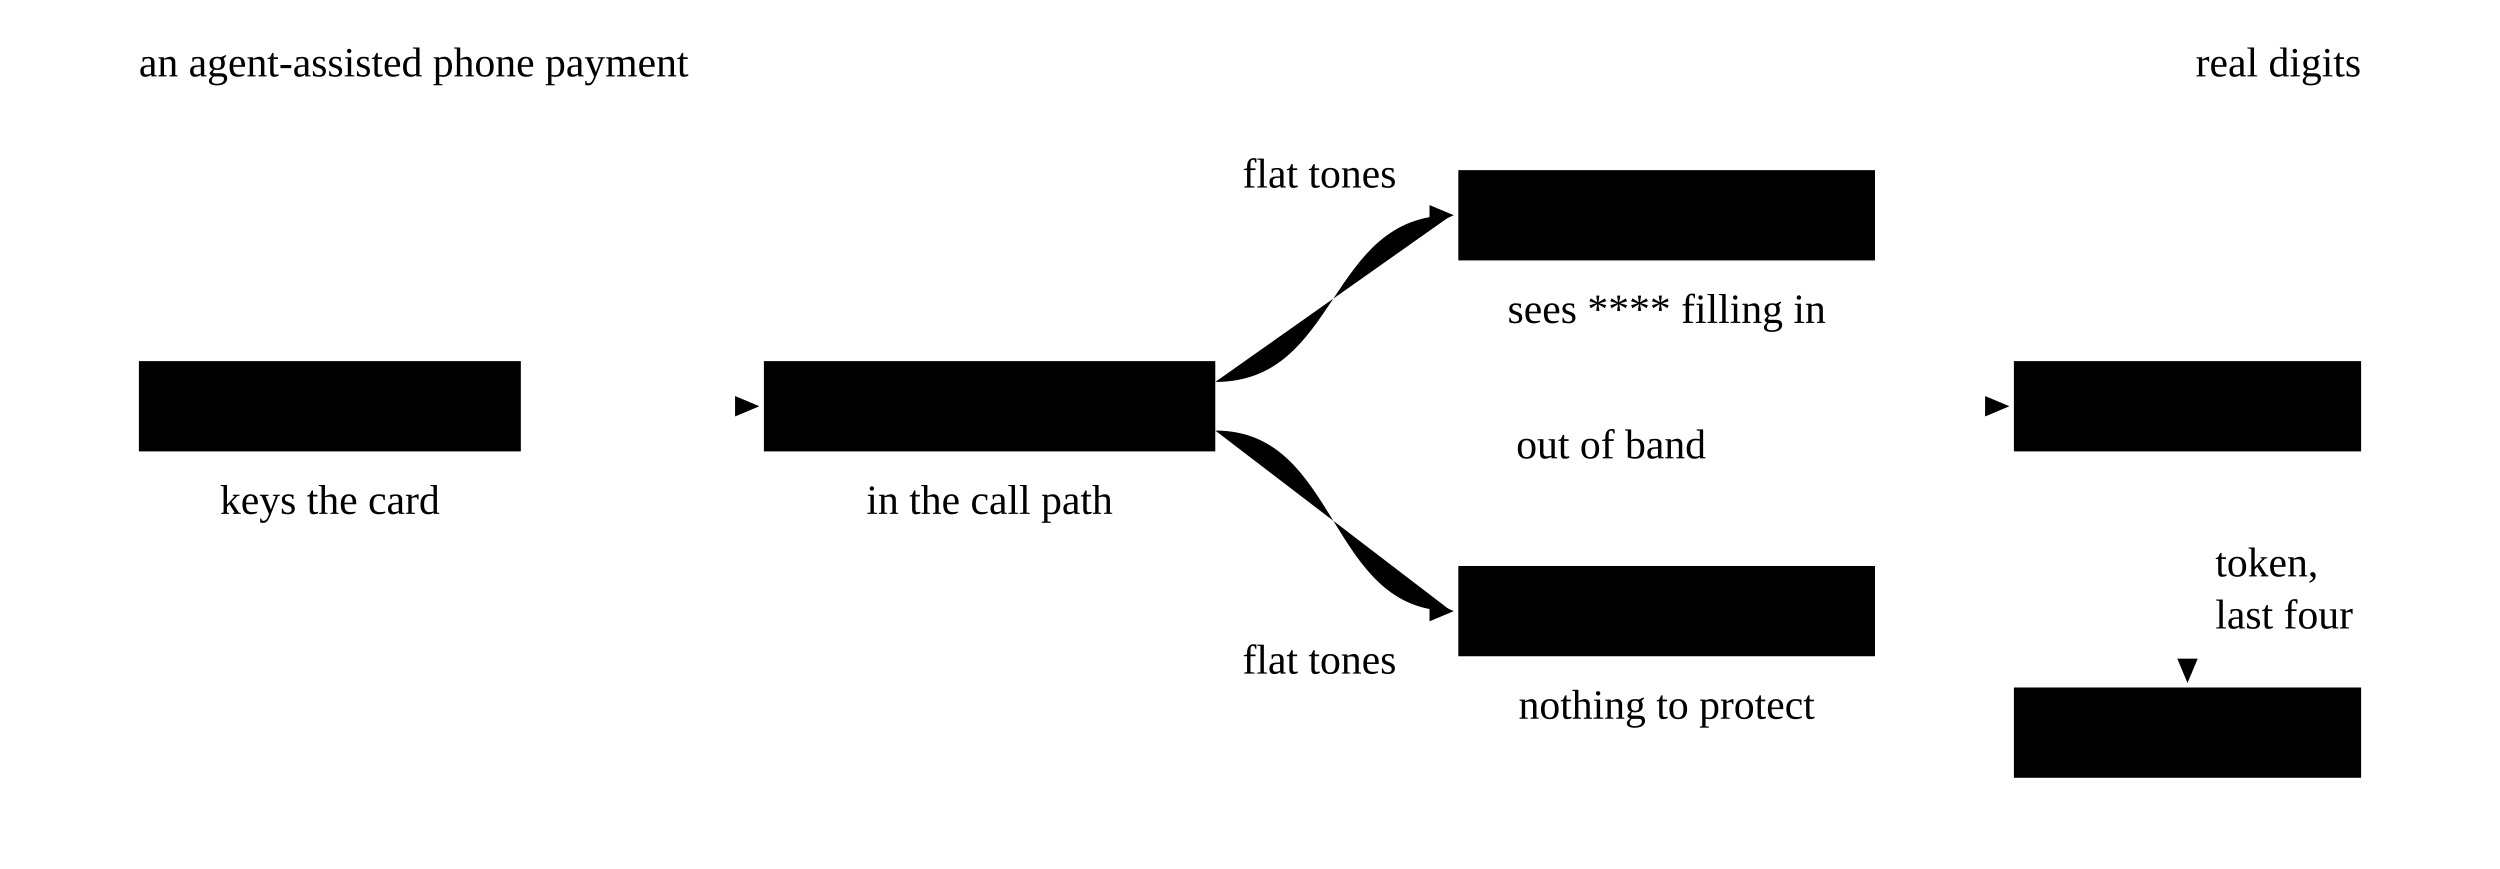
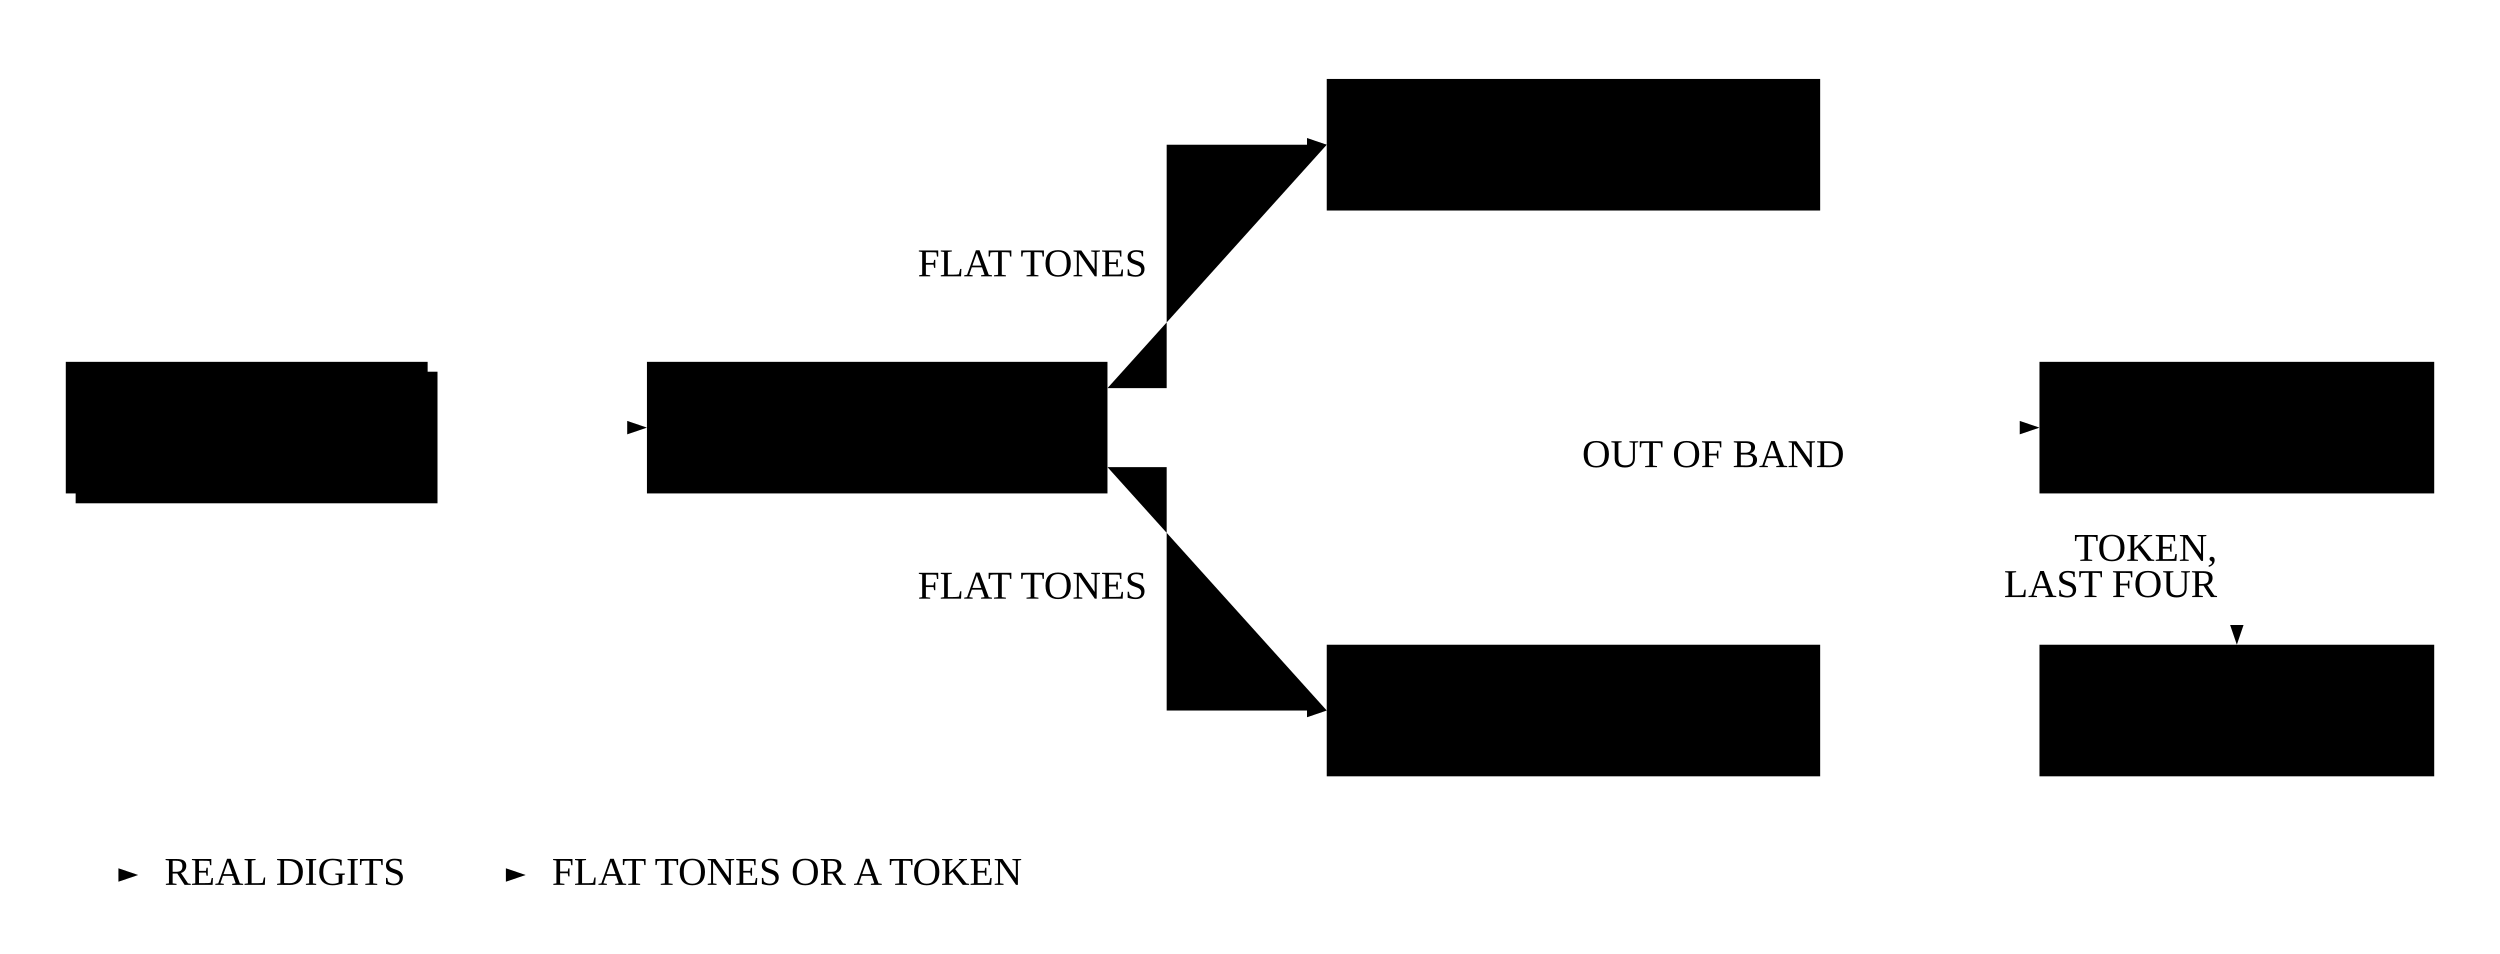
- <svg xmlns="http://www.w3.org/2000/svg" viewBox="0 0 720 250">
+ <svg xmlns="http://www.w3.org/2000/svg" class="dwg" viewBox="0 0 760 290">
  <defs>
-     <marker id="ph-ah" viewBox="0 0 10 10" refX="9" refY="5" markerWidth="7" markerHeight="7" markerUnits="userSpaceOnUse" orient="auto-start-reverse">
-       <path class="ah" d="M0,0.8L10,5L0,9.2Z" />
+     <marker id="ph-ah" viewBox="0 0 10 10" refX="10" refY="5" markerWidth="6" markerHeight="6" markerUnits="userSpaceOnUse" orient="auto-start-reverse">
+       <path class="ah ink" d="M0,1.6L10,5L0,8.4Z" />
    </marker>
-     <marker id="ph-ah-ink" viewBox="0 0 10 10" refX="9" refY="5" markerWidth="7" markerHeight="7" markerUnits="userSpaceOnUse" orient="auto-start-reverse">
-       <path class="ah ink" d="M0,0.8L10,5L0,9.2Z" />
+     <marker id="ph-ah-hl" viewBox="0 0 10 10" refX="10" refY="5" markerWidth="6" markerHeight="6" markerUnits="userSpaceOnUse" orient="auto-start-reverse">
+       <path class="ah hl" d="M0,1.6L10,5L0,8.4Z" />
    </marker>
-     <marker id="ph-ah-hl" viewBox="0 0 10 10" refX="9" refY="5" markerWidth="7" markerHeight="7" markerUnits="userSpaceOnUse" orient="auto-start-reverse">
-       <path class="ah hl" d="M0,0.8L10,5L0,9.2Z" />
-     </marker>
+     <pattern id="ph-hatch" width="5" height="5" patternUnits="userSpaceOnUse" patternTransform="rotate(45)">
+       <path class="hatch-ln" d="M0,0V5" />
+     </pattern>
  </defs>
-   <text class="cap" x="40" y="22">an agent-assisted phone payment</text>
-   <text class="cap hl" x="680" y="22" text-anchor="end">real digits</text>
-   <rect class="cell" x="40" y="104" width="110" height="26" />
-   <text class="t" x="95" y="117" text-anchor="middle" dominant-baseline="central">caller</text>
-   <text class="n" x="95" y="148" text-anchor="middle">keys the card</text>
-   <path class="ln hl" d="M150,117H218" marker-end="url(#ph-ah-hl)" />
-   <rect class="cell hl" x="220" y="104" width="130" height="26" />
-   <text class="t hl" x="285" y="117" text-anchor="middle" dominant-baseline="central">masking service</text>
-   <text class="n" x="285" y="148" text-anchor="middle">in the call path</text>
-   <path class="ln" d="M350,110C386,110 382,62 418,62" marker-end="url(#ph-ah)" />
-   <path class="ln" d="M350,124C386,124 382,176 418,176" marker-end="url(#ph-ah)" />
-   <text class="n" x="380" y="54" text-anchor="middle">flat tones</text>
-   <text class="n" x="380" y="194" text-anchor="middle">flat tones</text>
-   <rect class="cell" x="420" y="49" width="120" height="26" />
-   <text class="t" x="480" y="62" text-anchor="middle" dominant-baseline="central">agent</text>
-   <text class="n" x="480" y="93" text-anchor="middle">sees **** filling in</text>
-   <rect class="cell" x="420" y="163" width="120" height="26" />
-   <text class="t" x="480" y="176" text-anchor="middle" dominant-baseline="central">call recorder</text>
-   <text class="n" x="480" y="207" text-anchor="middle">nothing to protect</text>
-   <path class="ln hl" d="M350,117H578" marker-end="url(#ph-ah-hl)" />
-   <text class="n hl" x="464" y="132" text-anchor="middle">out of band</text>
-   <rect class="cell hl end" x="580" y="104" width="100" height="26" />
-   <text class="t hl" x="630" y="117" text-anchor="middle" dominant-baseline="central">card vault</text>
-   <path class="ln ink" d="M630,130V196" marker-end="url(#ph-ah-ink)" />
-   <text class="n" x="638" y="166">token,</text>
-   <text class="n" x="638" y="181">last four</text>
-   <rect class="cell" x="580" y="198" width="100" height="26" />
-   <text class="t" x="630" y="211" text-anchor="middle" dominant-baseline="central">platform</text>
+   <rect class="obj fill-1" x="23" y="113" width="110" height="40" />
+   <rect class="obj plate" x="20" y="110" width="110" height="40" />
+   <text class="sl ink" x="75" y="127.5" text-anchor="middle">CALLER</text>
+   <text class="vs" x="75" y="139.5" text-anchor="middle">KEYS THE CARD</text>
+   <rect class="obj hl" x="196.67" y="110" width="140" height="40" />
+   <text class="sl ink hl" x="266.67" y="127.5" text-anchor="middle">MASKING SERVICE</text>
+   <text class="vs" x="266.67" y="139.5" text-anchor="middle">IN THE CALL PATH</text>
+   <rect class="obj fill-2" x="403.33" y="24" width="150" height="40" />
+   <text class="sl ink" x="478.33" y="41.5" text-anchor="middle">AGENT</text>
+   <text class="vs" x="478.33" y="53.5" text-anchor="middle">SEES **** FILLING IN</text>
+   <rect class="obj fill-2" x="403.33" y="196" width="150" height="40" />
+   <path class="obj" d="M412.33,196L412.33,236" />
+   <text class="sl ink" x="482.83" y="213.5" text-anchor="middle">CALL RECORDER</text>
+   <text class="vs" x="482.83" y="225.5" text-anchor="middle">NOTHING TO PROTECT</text>
+   <rect class="obj hl" x="620" y="110" width="120" height="40" />
+   <path class="obj hl" d="M629,110L629,150" />
+   <text class="sl ink hl" x="684.5" y="133" text-anchor="middle">CARD VAULT</text>
+   <rect class="obj fill-2" x="620" y="196" width="120" height="40" />
+   <text class="sl ink" x="680" y="219" text-anchor="middle">PLATFORM</text>
+   <path class="flow hl" d="M130,130L196.67,130" marker-end="url(#ph-ah-hl)" />
+   <path class="flow hl" d="M336.67,130L620,130" marker-end="url(#ph-ah-hl)" />
+   <text class="sl hl ko" x="520.83" y="142" text-anchor="middle">OUT OF BAND</text>
+   <path class="flow" d="M336.67,118L354.67,118L354.67,44L403.33,44" marker-end="url(#ph-ah)" />
+   <text class="sl ko" x="348.67" y="84" text-anchor="end">FLAT TONES</text>
+   <path class="flow" d="M336.67,142L354.67,142L354.67,216L403.33,216" marker-end="url(#ph-ah)" />
+   <text class="sl ko" x="348.67" y="182" text-anchor="end">FLAT TONES</text>
+   <path class="flow" d="M680,150L680,196" marker-end="url(#ph-ah)" />
+   <text class="sl ko" x="674" y="170.5" text-anchor="end">TOKEN,</text>
+   <text class="sl ko" x="674" y="181.5" text-anchor="end">LAST FOUR</text>
+   <path class="flow hl" d="M20,266L42,266" marker-end="url(#ph-ah-hl)" />
+   <text class="sl" x="50" y="269">REAL DIGITS</text>
+   <path class="flow" d="M137.79,266L159.79,266" marker-end="url(#ph-ah)" />
+   <text class="sl" x="167.79" y="269">FLAT TONES OR A TOKEN</text>
</svg>
